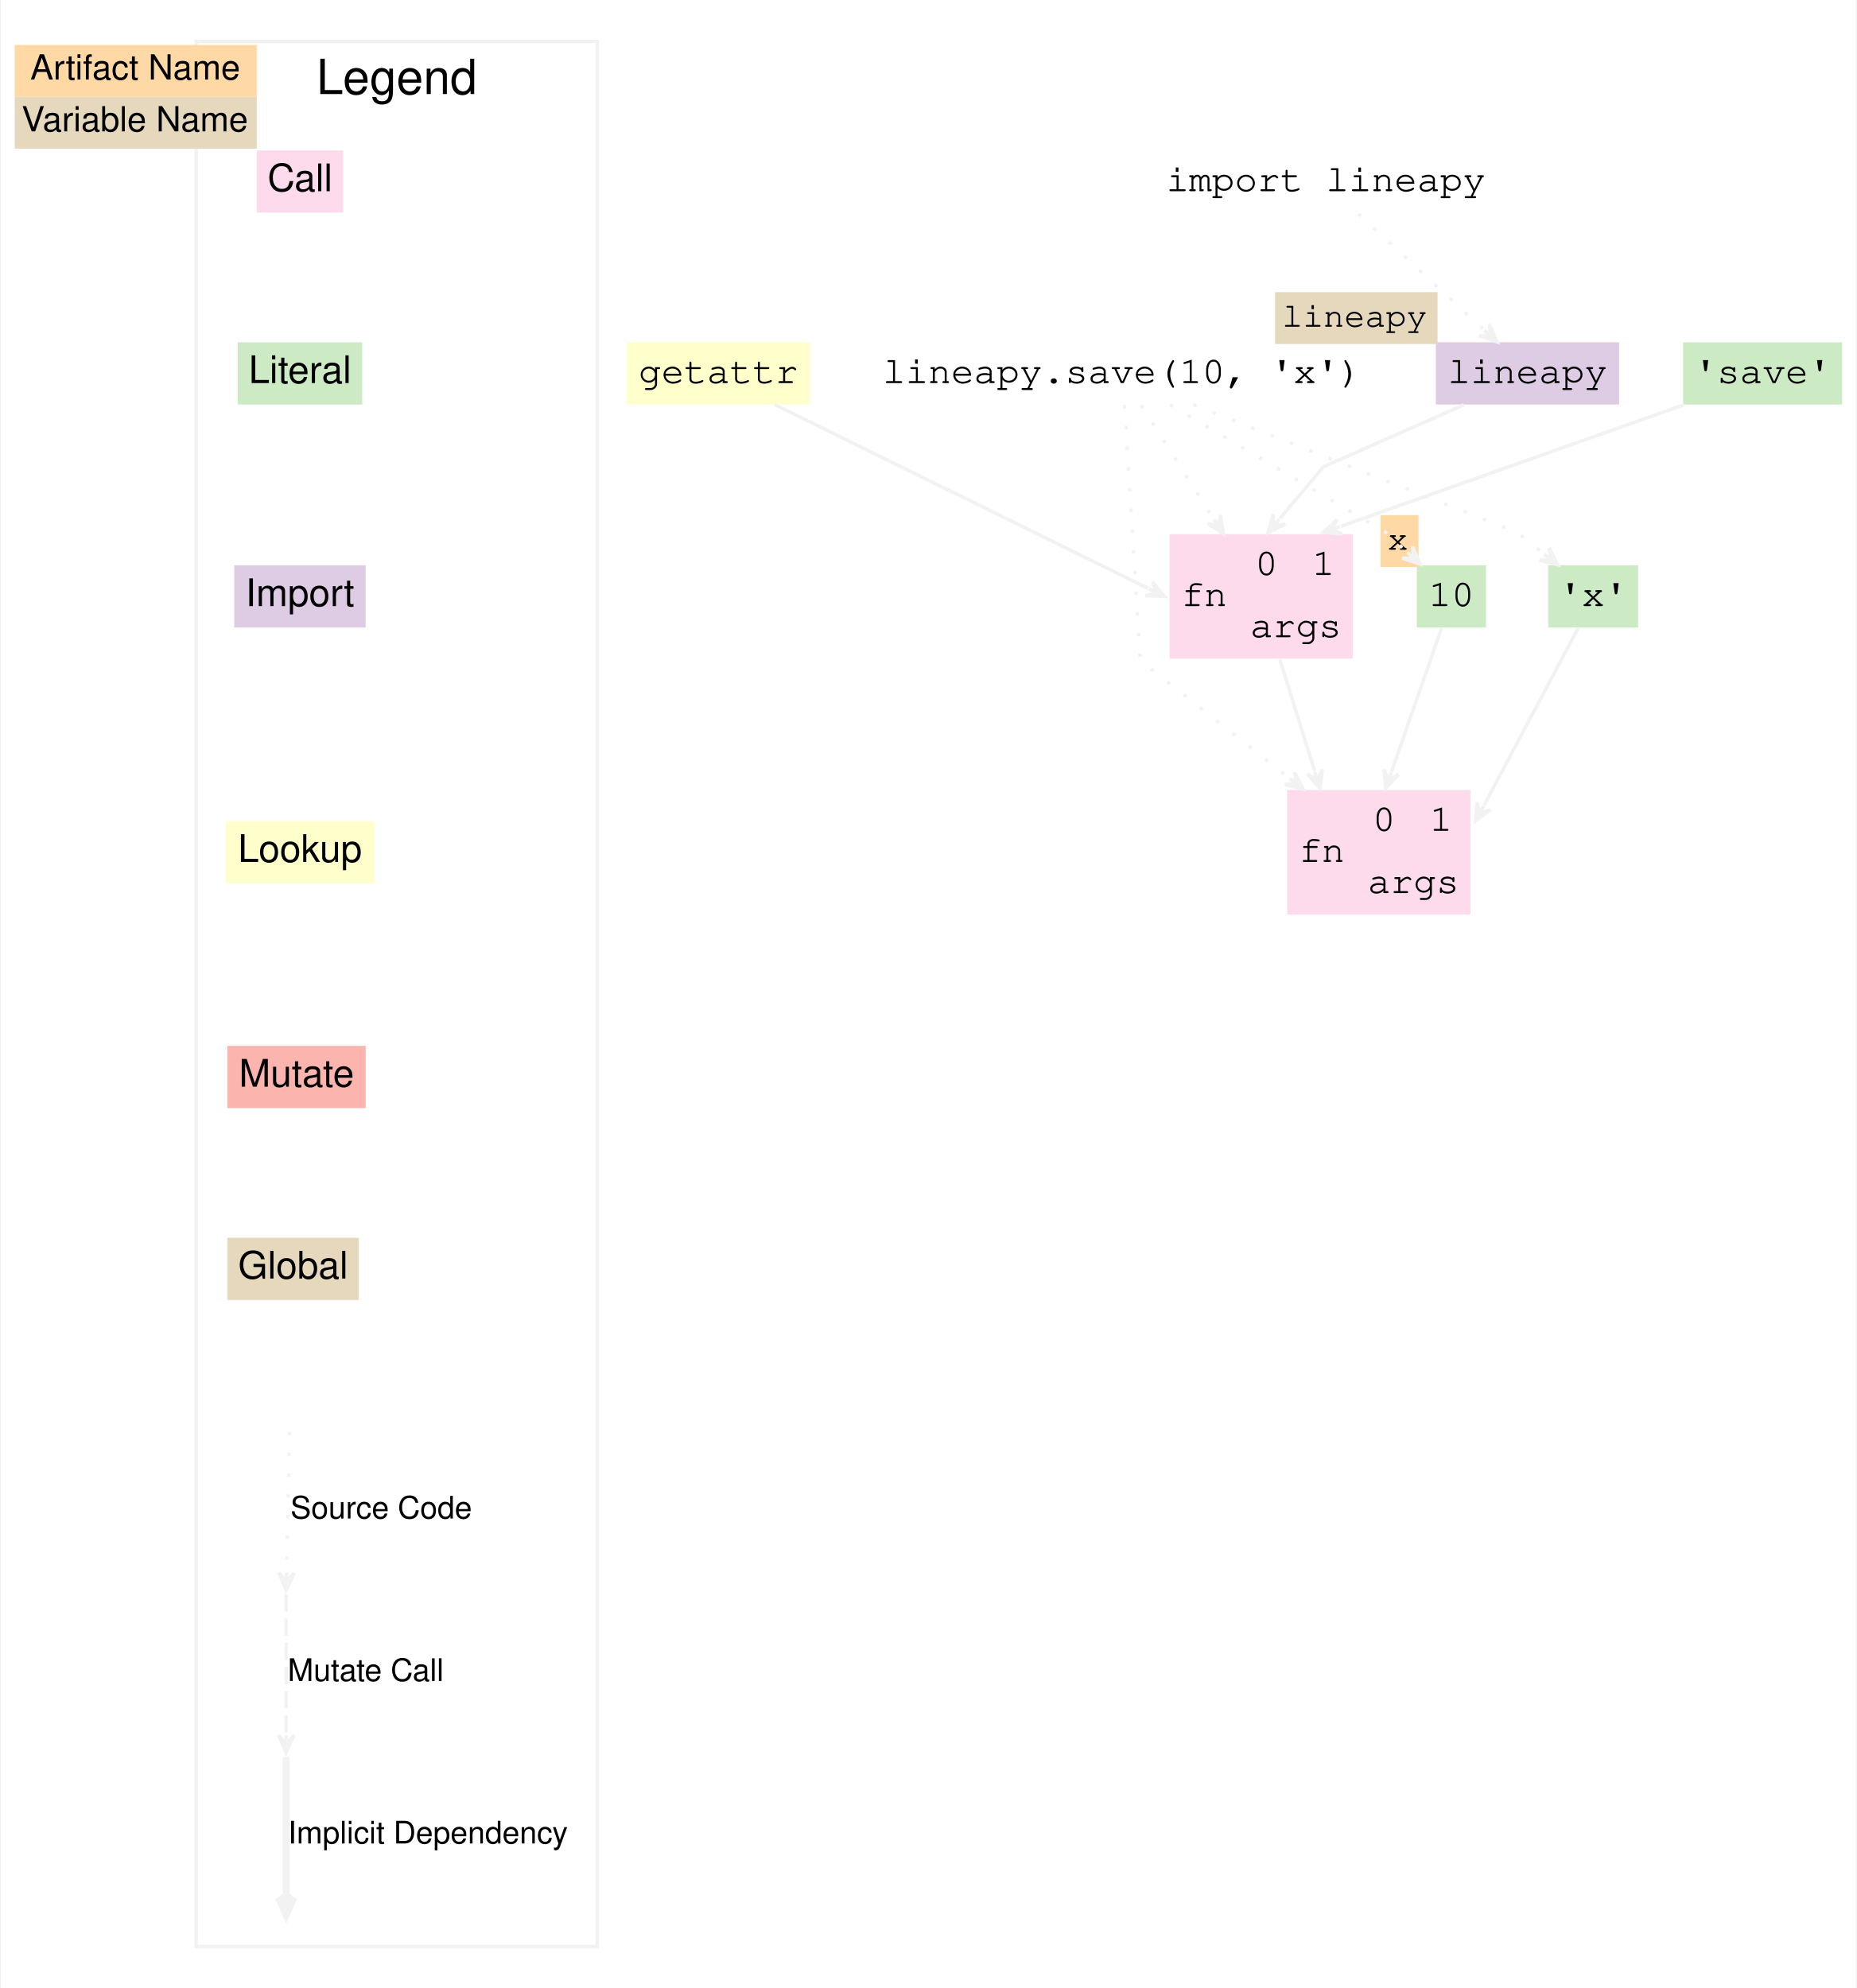
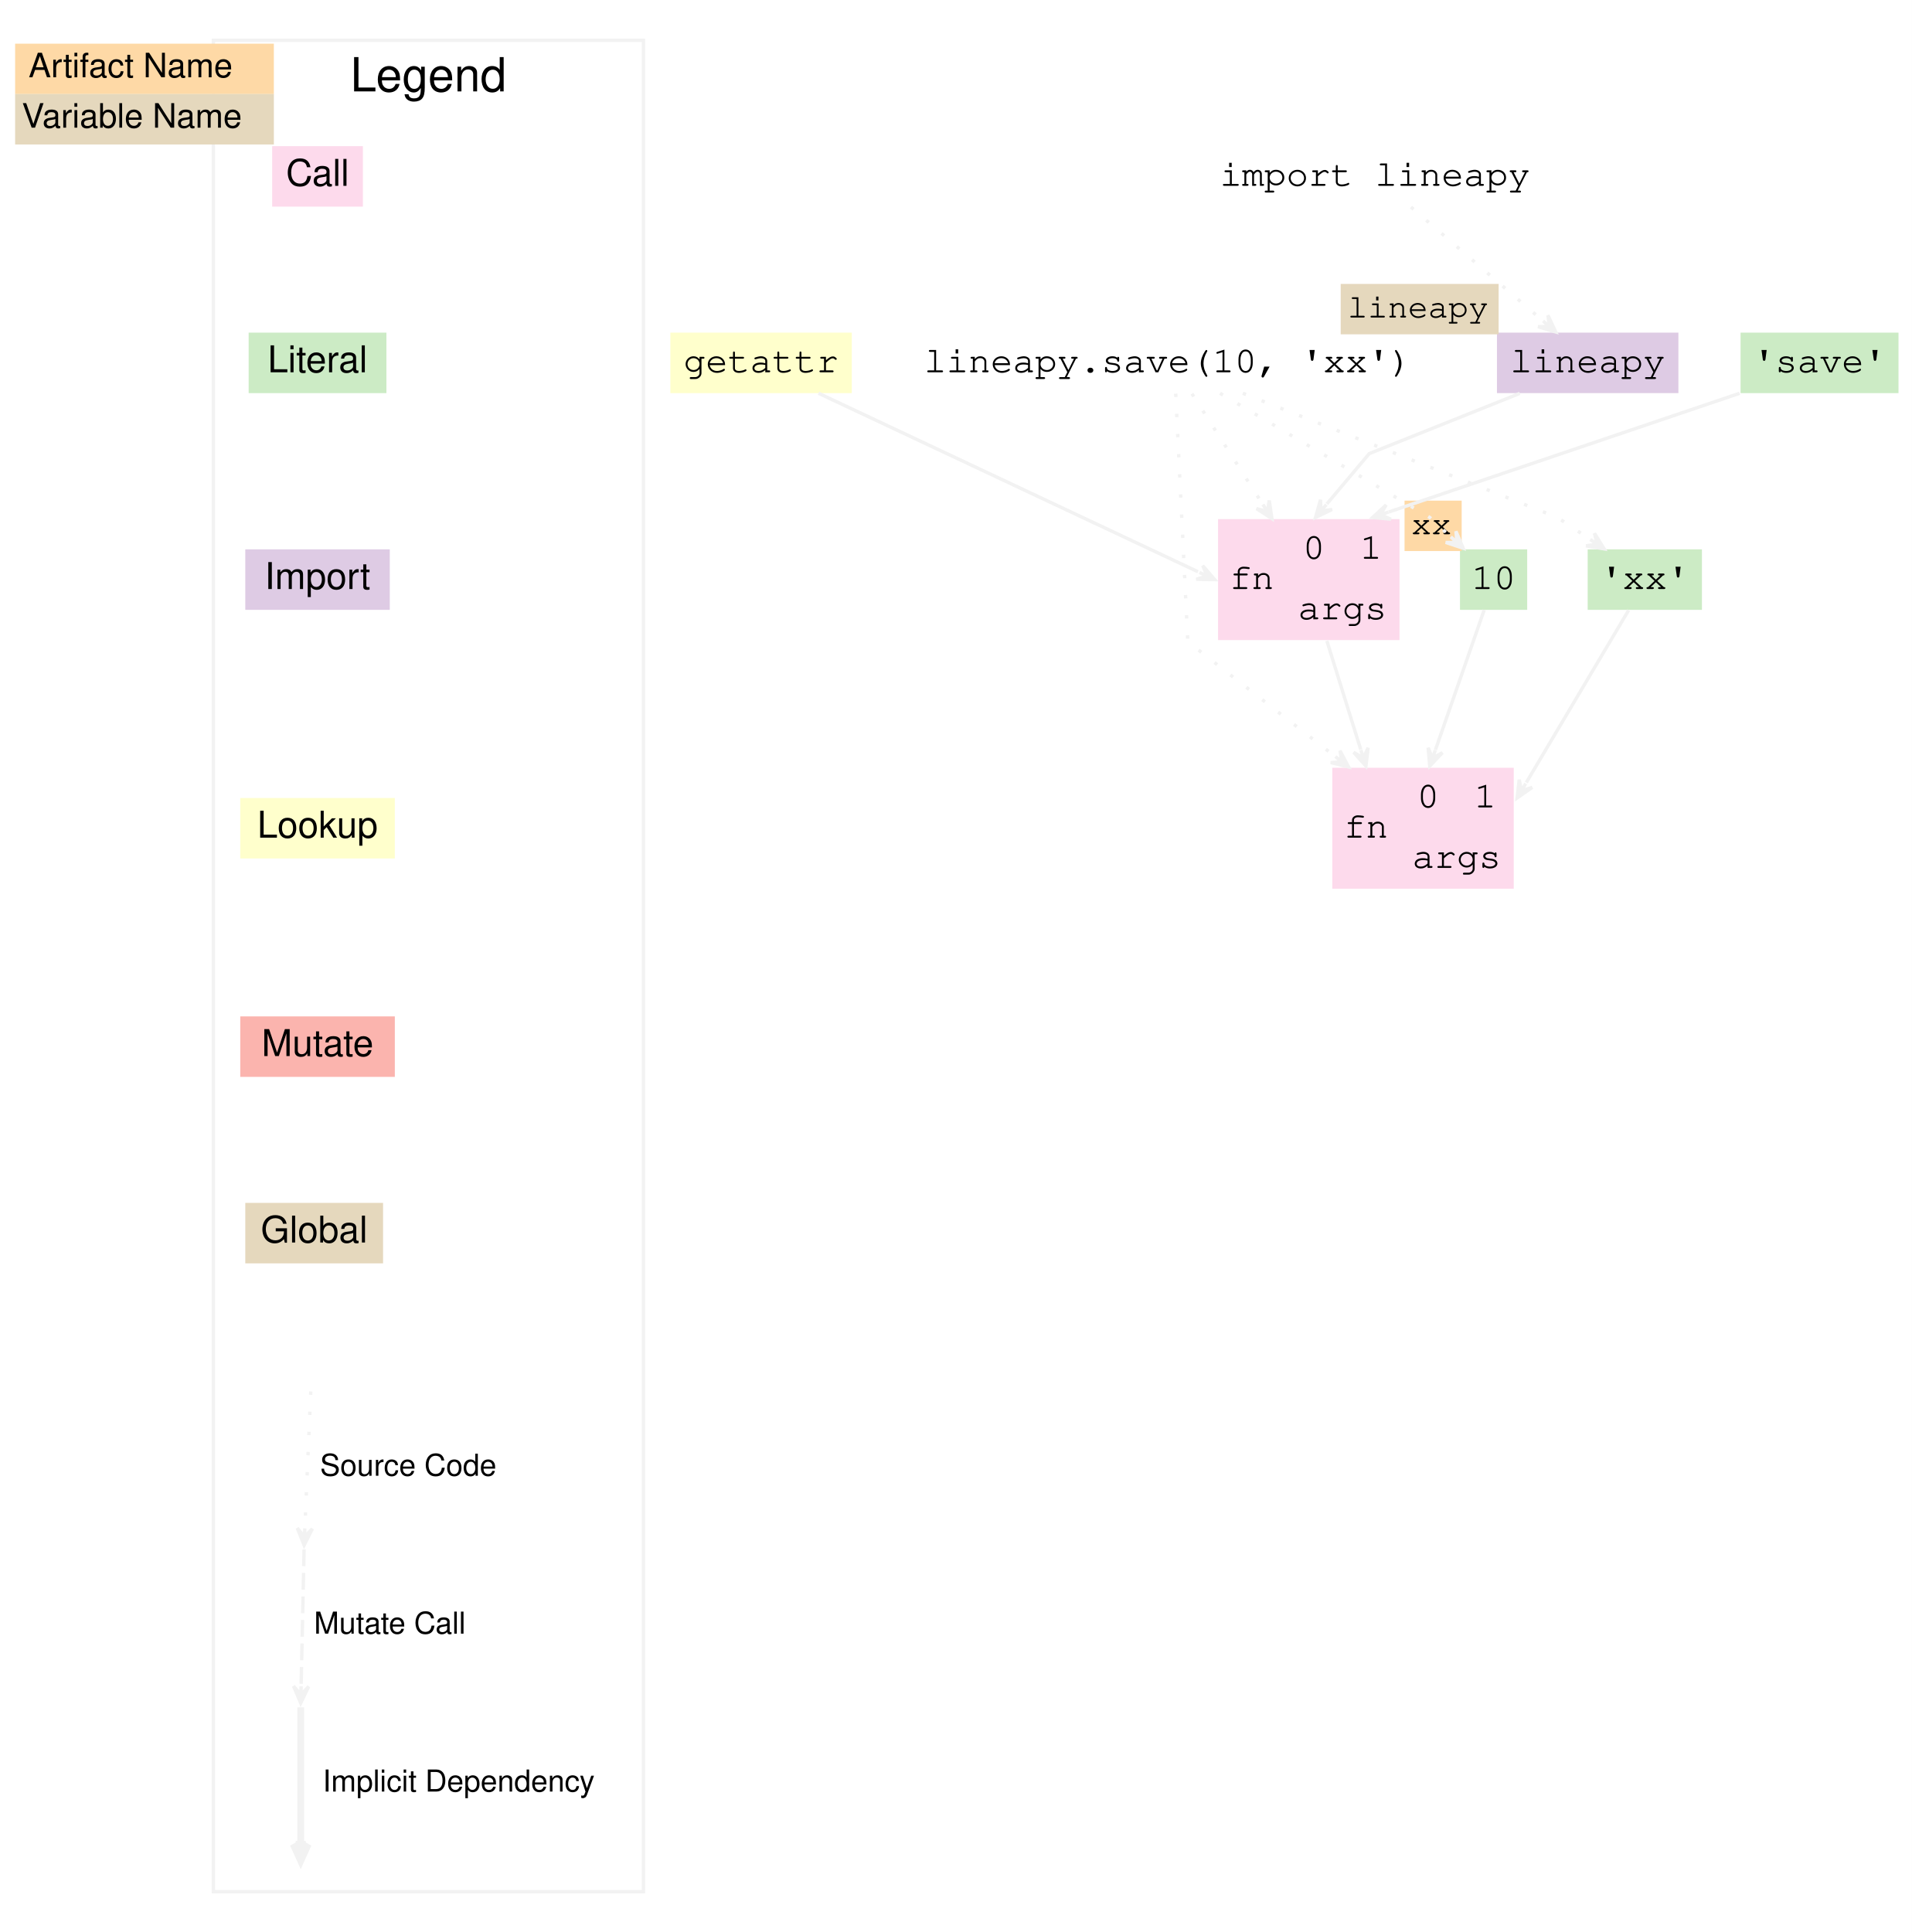
- <svg xmlns="http://www.w3.org/2000/svg" width="537pt" height="575pt" viewBox="0 0 536.5 575">
+ <svg xmlns="http://www.w3.org/2000/svg" width="569pt" height="575pt" viewBox="0 0 569 575">
  <g class="graph" transform="scale(1) translate(4 571)">
-     <polygon points="-4 4 -4 -571 532.5 -571 532.5 4" fill="#fff" stroke="transparent" />
+     <polygon points="-4 4 -4 -571 565 -571 565 4" fill="#fff" stroke="transparent" />
    <g class="cluster">
-       <polygon points="52.5 -8 52.5 -559 168.5 -559 168.5 -8" fill="none" stroke="#f2f2f2" />
-       <text x="110.5" y="-543.8" font-family="Helvetica,sans-Serif" font-size="14" text-anchor="middle">Legend</text>
+       <polygon points="59.5 -8 59.5 -559 187.5 -559 187.5 -8" fill="none" stroke="#f2f2f2" />
+       <text x="123.5" y="-543.8" font-family="Helvetica,sans-Serif" font-size="14" text-anchor="middle">Legend</text>
    </g>
    <g class="node">
-       <polygon points="70 -509.5 70 -527.5 95 -527.5 95 -509.5" fill="#fddaec" stroke="#f2f2f2" stroke-width="0" />
-       <text x="82.5" y="-515.7" fill="#000000" font-family="Helvetica,sans-Serif" font-size="11" text-anchor="middle">Call</text>
-       <polygon points="0 -543 0 -558 70 -558 70 -543" fill="#fed9a6" stroke="transparent" />
+       <polygon points="77 -509.5 77 -527.5 104 -527.5 104 -509.5" fill="#fddaec" stroke="#f2f2f2" stroke-width="0" />
+       <text x="90.5" y="-515.7" fill="#000000" font-family="Helvetica,sans-Serif" font-size="11" text-anchor="middle">Call</text>
+       <polygon points="0.5 -543 0.5 -558 77.5 -558 77.5 -543" fill="#fed9a6" stroke="transparent" />
      <text x="4.5" y="-548" fill="#000000" font-family="Helvetica,sans-Serif" font-size="10">Artifact Name</text>
-       <polygon points="0 -528 0 -543 70 -543 70 -528" fill="#e5d8bd" stroke="transparent" />
-       <text x="2" y="-533" fill="#000000" font-family="Helvetica,sans-Serif" font-size="10">Variable Name</text>
-       <polygon points="100.5 -472 64.5 -472 64.5 -454 100.5 -454" fill="#ccebc5" stroke="#f2f2f2" stroke-width="0" />
-       <text x="82.5" y="-460.2" fill="#000000" font-family="Helvetica,sans-Serif" font-size="11" text-anchor="middle">Literal</text>
-       <polygon points="101.5 -407.5 63.5 -407.5 63.5 -389.5 101.5 -389.5" fill="#decbe4" stroke="#f2f2f2" stroke-width="0" />
-       <text x="82.5" y="-395.7" fill="#000000" font-family="Helvetica,sans-Serif" font-size="11" text-anchor="middle">Import</text>
-       <polygon points="104 -333.5 61 -333.5 61 -315.5 104 -315.5" fill="#ffc" stroke="#f2f2f2" stroke-width="0" />
-       <text x="82.5" y="-321.7" fill="#000000" font-family="Helvetica,sans-Serif" font-size="11" text-anchor="middle">Lookup</text>
-       <polygon points="61.5 -250.5 61.5 -268.5 101.5 -268.5 101.5 -250.5" fill="#fbb4ae" stroke="#f2f2f2" stroke-width="0" />
-       <text x="81.5" y="-256.7" fill="#000000" font-family="Helvetica,sans-Serif" font-size="11" text-anchor="middle">Mutate</text>
-       <polygon points="99.5 -213 61.5 -213 61.5 -195 99.5 -195" fill="#e5d8bd" stroke="#f2f2f2" stroke-width="0" />
-       <text x="80.5" y="-201.2" fill="#000000" font-family="Helvetica,sans-Serif" font-size="11" text-anchor="middle">Global</text>
+       <polygon points="0.5 -528 0.5 -543 77.5 -543 77.5 -528" fill="#e5d8bd" stroke="transparent" />
+       <text x="2.5" y="-533" fill="#000000" font-family="Helvetica,sans-Serif" font-size="10">Variable Name</text>
+       <polygon points="111 -472 70 -472 70 -454 111 -454" fill="#ccebc5" stroke="#f2f2f2" stroke-width="0" />
+       <text x="90.5" y="-460.2" fill="#000000" font-family="Helvetica,sans-Serif" font-size="11" text-anchor="middle">Literal</text>
+       <polygon points="112 -407.5 69 -407.5 69 -389.5 112 -389.5" fill="#decbe4" stroke="#f2f2f2" stroke-width="0" />
+       <text x="90.5" y="-395.7" fill="#000000" font-family="Helvetica,sans-Serif" font-size="11" text-anchor="middle">Import</text>
+       <polygon points="113.5 -333.5 67.5 -333.5 67.5 -315.5 113.5 -315.5" fill="#ffc" stroke="#f2f2f2" stroke-width="0" />
+       <text x="90.5" y="-321.7" fill="#000000" font-family="Helvetica,sans-Serif" font-size="11" text-anchor="middle">Lookup</text>
+       <polygon points="67.5 -250.5 67.5 -268.5 113.5 -268.5 113.5 -250.5" fill="#fbb4ae" stroke="#f2f2f2" stroke-width="0" />
+       <text x="90.5" y="-256.7" fill="#000000" font-family="Helvetica,sans-Serif" font-size="11" text-anchor="middle">Mutate</text>
+       <polygon points="110 -213 69 -213 69 -195 110 -195" fill="#e5d8bd" stroke="#f2f2f2" stroke-width="0" />
+       <text x="89.5" y="-201.2" fill="#000000" font-family="Helvetica,sans-Serif" font-size="11" text-anchor="middle">Global</text>
    </g>
    <g class="edge">
-       <path d="m79.5-156.87c-0.05 2.11-0.63 28.8-0.88 40.47" fill="none" stroke="#f2f2f2" stroke-dasharray="1,5" />
-       <polygon points="78.5 -111.12 80.86 -116.07 78.56 -113.62 78.61 -116.12 78.61 -116.12 78.61 -116.12 78.56 -113.62 76.36 -116.17 78.5 -111.12" fill="#f2f2f2" stroke="#f2f2f2" />
-       <text x="106" y="-131.8" font-family="Helvetica,sans-Serif" font-size="9" text-anchor="middle">Source Code</text>
-       <path d="m78.5-109.87v40.47" fill="none" stroke="#f2f2f2" stroke-dasharray="5,2" />
-       <polygon points="78.5 -64.12 80.75 -69.12 78.5 -66.62 78.5 -69.12 78.5 -69.12 78.5 -69.12 78.5 -66.62 76.25 -69.12 78.5 -64.12" fill="#f2f2f2" stroke="#f2f2f2" />
-       <text x="101.5" y="-84.8" font-family="Helvetica,sans-Serif" font-size="9" text-anchor="middle">Mutate Call</text>
-       <path d="m78.5-62.87v40.47" fill="none" stroke="#f2f2f2" stroke-width="2" />
-       <polygon points="78.5 -17.12 80.75 -22.12 79 -19.62 79 -22.12 78.5 -22.12 78 -22.12 78 -19.62 76.25 -22.12 78.5 -17.12" fill="#f2f2f2" stroke="#f2f2f2" stroke-width="2" />
-       <text x="119.5" y="-37.8" font-family="Helvetica,sans-Serif" font-size="9" text-anchor="middle">Implicit Dependency</text>
+       <path d="m88.49-156.87c-0.09 2.11-1.25 28.8-1.76 40.47" fill="none" stroke="#f2f2f2" stroke-dasharray="1,5" />
+       <polygon points="86.51 -111.12 88.97 -116.02 86.61 -113.62 86.72 -116.12 86.72 -116.12 86.72 -116.12 86.61 -113.62 84.47 -116.22 86.51 -111.12" fill="#f2f2f2" stroke="#f2f2f2" />
+       <text x="117.5" y="-131.8" font-family="Helvetica,sans-Serif" font-size="9" text-anchor="middle">Source Code</text>
+       <path d="m86.5-109.87c-0.05 2.11-0.63 28.8-0.88 40.47" fill="none" stroke="#f2f2f2" stroke-dasharray="5,2" />
+       <polygon points="85.5 -64.12 87.86 -69.07 85.56 -66.62 85.61 -69.12 85.61 -69.12 85.61 -69.12 85.56 -66.62 83.36 -69.17 85.5 -64.12" fill="#f2f2f2" stroke="#f2f2f2" />
+       <text x="112" y="-84.8" font-family="Helvetica,sans-Serif" font-size="9" text-anchor="middle">Mutate Call</text>
+       <path d="m85.5-62.87v40.47" fill="none" stroke="#f2f2f2" stroke-width="2" />
+       <polygon points="85.5 -17.12 87.75 -22.12 86 -19.62 86 -22.12 85.5 -22.12 85 -22.12 85 -19.62 83.25 -22.12 85.5 -17.12" fill="#f2f2f2" stroke="#f2f2f2" stroke-width="2" />
+       <text x="132.5" y="-37.8" font-family="Helvetica,sans-Serif" font-size="9" text-anchor="middle">Implicit Dependency</text>
    </g>
    <g class="node">
-       <polygon points="464 -472 411 -472 411 -454 464 -454" fill="#decbe4" stroke="#f2f2f2" stroke-width="0" />
-       <text x="437.5" y="-460.2" fill="#000000" font-family="Courier,monospace" font-size="11" text-anchor="middle">lineapy</text>
-       <polygon points="364.5 -471.5 364.5 -486.5 411.5 -486.5 411.5 -471.5" fill="#e5d8bd" stroke="transparent" />
-       <text x="366.5" y="-476.5" fill="#000000" font-family="Courier,monospace" font-size="10">lineapy</text>
-       <polygon points="334 -380.5 334 -416.5 387 -416.5 387 -380.5" fill="#fddaec" stroke="#f2f2f2" stroke-width="0" />
-       <text x="344" y="-395.7" fill="#000000" font-family="Courier,monospace" font-size="11" text-anchor="middle">fn</text>
-       <polyline points="354 -380.5 354 -416.5" fill="none" stroke="#f2f2f2" stroke-width="0" />
-       <text x="362" y="-404.7" fill="#000000" font-family="Courier,monospace" font-size="11" text-anchor="middle">0</text>
-       <polyline points="370 -398.5 370 -416.5" fill="none" stroke="#f2f2f2" stroke-width="0" />
-       <text x="378.5" y="-404.7" fill="#000000" font-family="Courier,monospace" font-size="11" text-anchor="middle">1</text>
-       <polyline points="354 -398.5 387 -398.5" fill="none" stroke="#f2f2f2" stroke-width="0" />
-       <text x="370.5" y="-386.7" fill="#000000" font-family="Courier,monospace" font-size="11" text-anchor="middle">args</text>
+       <polygon points="495.5 -472 441.5 -472 441.5 -454 495.5 -454" fill="#decbe4" stroke="#f2f2f2" stroke-width="0" />
+       <text x="468.5" y="-460.2" fill="#000000" font-family="Courier,monospace" font-size="11" text-anchor="middle">lineapy</text>
+       <polygon points="395 -471.5 395 -486.5 442 -486.5 442 -471.5" fill="#e5d8bd" stroke="transparent" />
+       <text x="397" y="-476.5" fill="#000000" font-family="Courier,monospace" font-size="10">lineapy</text>
+       <polygon points="358.5 -380.5 358.5 -416.5 412.5 -416.5 412.5 -380.5" fill="#fddaec" stroke="#f2f2f2" stroke-width="0" />
+       <text x="368.5" y="-395.7" fill="#000000" font-family="Courier,monospace" font-size="11" text-anchor="middle">fn</text>
+       <polyline points="378.5 -380.5 378.5 -416.5" fill="none" stroke="#f2f2f2" stroke-width="0" />
+       <text x="387" y="-404.7" fill="#000000" font-family="Courier,monospace" font-size="11" text-anchor="middle">0</text>
+       <polyline points="395.5 -398.5 395.5 -416.5" fill="none" stroke="#f2f2f2" stroke-width="0" />
+       <text x="404" y="-404.7" fill="#000000" font-family="Courier,monospace" font-size="11" text-anchor="middle">1</text>
+       <polyline points="378.5 -398.5 412.5 -398.5" fill="none" stroke="#f2f2f2" stroke-width="0" />
+       <text x="395.5" y="-386.7" fill="#000000" font-family="Courier,monospace" font-size="11" text-anchor="middle">args</text>
    </g>
    <g class="edge" stroke="#f2f2f2">
-       <path d="m419.16-453.92c-17.32 7.64-40.66 17.92-40.66 17.92s-7.91 9.39-12.61 14.97" fill="none" />
-       <polygon points="362.5 -417 367.44 -419.38 364.11 -418.91 365.72 -420.82 365.72 -420.82 365.72 -420.82 364.11 -418.91 364 -422.27 362.5 -417" fill="#f2f2f2" />
+       <path d="m448.29-453.92c-19.08 7.64-44.79 17.92-44.79 17.92s-7.91 9.39-12.61 14.97" fill="none" />
+       <polygon points="387.5 -417 392.44 -419.38 389.11 -418.91 390.72 -420.82 390.72 -420.82 390.72 -420.82 389.11 -418.91 389 -422.27 387.5 -417" fill="#f2f2f2" />
    </g>
    <g class="node">
-       <polygon points="425.5 -407.5 405.5 -407.5 405.5 -389.5 425.5 -389.5" fill="#ccebc5" stroke="#f2f2f2" stroke-width="0" />
-       <text x="415.5" y="-395.7" fill="#000000" font-family="Courier,monospace" font-size="11" text-anchor="middle">10</text>
-       <polygon points="395 -407 395 -422 406 -422 406 -407" fill="#fed9a6" stroke="transparent" />
-       <text x="397" y="-412" fill="#000000" font-family="Courier,monospace" font-size="10">x</text>
-       <polygon points="368 -306.5 368 -342.5 421 -342.5 421 -306.5" fill="#fddaec" stroke="#f2f2f2" stroke-width="0" />
-       <text x="378" y="-321.7" fill="#000000" font-family="Courier,monospace" font-size="11" text-anchor="middle">fn</text>
-       <polyline points="388 -306.5 388 -342.5" fill="none" stroke="#f2f2f2" stroke-width="0" />
-       <text x="396" y="-330.7" fill="#000000" font-family="Courier,monospace" font-size="11" text-anchor="middle">0</text>
-       <polyline points="404 -324.5 404 -342.5" fill="none" stroke="#f2f2f2" stroke-width="0" />
-       <text x="412.5" y="-330.7" fill="#000000" font-family="Courier,monospace" font-size="11" text-anchor="middle">1</text>
-       <polyline points="388 -324.5 421 -324.5" fill="none" stroke="#f2f2f2" stroke-width="0" />
-       <text x="404.5" y="-312.7" fill="#000000" font-family="Courier,monospace" font-size="11" text-anchor="middle">args</text>
+       <polygon points="450.5 -407.5 430.5 -407.5 430.5 -389.5 450.5 -389.5" fill="#ccebc5" stroke="#f2f2f2" stroke-width="0" />
+       <text x="440.5" y="-395.7" fill="#000000" font-family="Courier,monospace" font-size="11" text-anchor="middle">10</text>
+       <polygon points="414 -407 414 -422 431 -422 431 -407" fill="#fed9a6" stroke="transparent" />
+       <text x="416" y="-412" fill="#000000" font-family="Courier,monospace" font-size="10">xx</text>
+       <polygon points="392.5 -306.5 392.5 -342.5 446.5 -342.5 446.5 -306.5" fill="#fddaec" stroke="#f2f2f2" stroke-width="0" />
+       <text x="402.5" y="-321.7" fill="#000000" font-family="Courier,monospace" font-size="11" text-anchor="middle">fn</text>
+       <polyline points="412.5 -306.5 412.5 -342.5" fill="none" stroke="#f2f2f2" stroke-width="0" />
+       <text x="421" y="-330.7" fill="#000000" font-family="Courier,monospace" font-size="11" text-anchor="middle">0</text>
+       <polyline points="429.5 -324.5 429.5 -342.5" fill="none" stroke="#f2f2f2" stroke-width="0" />
+       <text x="438" y="-330.7" fill="#000000" font-family="Courier,monospace" font-size="11" text-anchor="middle">1</text>
+       <polyline points="412.5 -324.5 446.5 -324.5" fill="none" stroke="#f2f2f2" stroke-width="0" />
+       <text x="429.5" y="-312.7" fill="#000000" font-family="Courier,monospace" font-size="11" text-anchor="middle">args</text>
    </g>
    <g class="edge" stroke="#f2f2f2">
-       <path d="m412.7-389.46c-4.01 11.49-11.24 32.25-14.51 41.63" fill="none" />
-       <polygon points="396.5 -343 400.27 -346.98 397.32 -345.36 398.15 -347.72 398.15 -347.72 398.15 -347.72 397.32 -345.36 396.02 -348.46 396.5 -343" fill="#f2f2f2" />
+       <path d="m437.7-389.46c-4.01 11.49-11.24 32.25-14.51 41.63" fill="none" />
+       <polygon points="421.5 -343 425.27 -346.98 422.32 -345.36 423.15 -347.72 423.15 -347.72 423.15 -347.72 422.32 -345.36 421.02 -348.46 421.5 -343" fill="#f2f2f2" />
    </g>
    <g class="node">
-       <polygon points="469.5 -407.5 443.5 -407.5 443.5 -389.5 469.5 -389.5" fill="#ccebc5" stroke="#f2f2f2" stroke-width="0" />
-       <text x="456.5" y="-395.7" fill="#000000" font-family="Courier,monospace" font-size="11" text-anchor="middle">'x'</text>
+       <polygon points="502.5 -407.5 468.5 -407.5 468.5 -389.5 502.5 -389.5" fill="#ccebc5" stroke="#f2f2f2" stroke-width="0" />
+       <text x="485.5" y="-395.7" fill="#000000" font-family="Courier,monospace" font-size="11" text-anchor="middle">'xx'</text>
    </g>
    <g class="edge" stroke="#f2f2f2">
-       <path d="m452.19-389.39c-7.22 13.58-21.53 40.53-27.25 51.29" fill="none" />
-       <polygon points="422.5 -333.5 426.83 -336.86 423.67 -335.71 424.85 -337.92 424.85 -337.92 424.85 -337.92 423.67 -335.71 422.86 -338.97 422.5 -333.5" fill="#f2f2f2" />
+       <path d="m480.69-389.39c-8.07 13.58-24.07 40.53-30.46 51.29" fill="none" />
+       <polygon points="447.5 -333.5 451.99 -336.65 448.78 -335.65 450.05 -337.8 450.05 -337.8 450.05 -337.8 448.78 -335.65 448.12 -338.95 447.5 -333.5" fill="#f2f2f2" />
    </g>
    <g class="node">
-       <polygon points="230 -472 177 -472 177 -454 230 -454" fill="#ffc" stroke="#f2f2f2" stroke-width="0" />
-       <text x="203.5" y="-460.2" fill="#000000" font-family="Courier,monospace" font-size="11" text-anchor="middle">getattr</text>
+       <polygon points="249.5 -472 195.5 -472 195.5 -454 249.5 -454" fill="#ffc" stroke="#f2f2f2" stroke-width="0" />
+       <text x="222.5" y="-460.2" fill="#000000" font-family="Courier,monospace" font-size="11" text-anchor="middle">getattr</text>
    </g>
    <g class="edge" stroke="#f2f2f2">
-       <path d="m219.84-453.96c29.56 14.55 90.47 44.54 107.9 53.12" fill="none" />
-       <polygon points="332.5 -398.5 329.01 -402.73 330.26 -399.6 328.01 -400.71 328.01 -400.71 328.01 -400.71 330.26 -399.6 327.02 -398.69 332.5 -398.5" fill="#f2f2f2" />
+       <path d="m239.6-453.96c30.93 14.55 94.68 44.54 112.92 53.12" fill="none" />
+       <polygon points="357.5 -398.5 353.93 -402.66 355.24 -399.56 352.98 -400.63 352.98 -400.63 352.98 -400.63 355.24 -399.56 352.02 -398.59 357.5 -398.5" fill="#f2f2f2" />
    </g>
    <g class="node">
-       <polygon points="528.5 -472 482.5 -472 482.5 -454 528.5 -454" fill="#ccebc5" stroke="#f2f2f2" stroke-width="0" />
-       <text x="505.5" y="-460.2" fill="#000000" font-family="Courier,monospace" font-size="11" text-anchor="middle">'save'</text>
+       <polygon points="561 -472 514 -472 514 -454 561 -454" fill="#ccebc5" stroke="#f2f2f2" stroke-width="0" />
+       <text x="537.5" y="-460.2" fill="#000000" font-family="Courier,monospace" font-size="11" text-anchor="middle">'save'</text>
    </g>
    <g class="edge" stroke="#f2f2f2">
-       <path d="m482.79-453.95c-30.53 10.82-82.9 29.37-99.26 35.17" fill="none" />
-       <polygon points="378.5 -417 383.96 -416.55 380.86 -417.83 383.21 -418.67 383.21 -418.67 383.21 -418.67 380.86 -417.83 382.46 -420.79 378.5 -417" fill="#f2f2f2" />
-       <path d="m365.88-380.26c3.5 11.23 7.82 25.09 10.08 32.33" fill="none" />
-       <polygon points="377.5 -343 378.16 -348.44 376.76 -345.39 376.01 -347.77 376.01 -347.77 376.01 -347.77 376.76 -345.39 373.86 -347.1 377.5 -343" fill="#f2f2f2" />
+       <path d="m513.72-453.95c-32.28 10.92-87.84 29.72-104.42 35.33" fill="none" />
+       <polygon points="404.5 -417 409.96 -416.47 406.87 -417.8 409.24 -418.6 409.24 -418.6 409.24 -418.6 406.87 -417.8 408.52 -420.73 404.5 -417" fill="#f2f2f2" />
+       <path d="m390.88-380.26c3.5 11.23 7.82 25.09 10.08 32.33" fill="none" />
+       <polygon points="402.5 -343 403.16 -348.44 401.76 -345.39 401.01 -347.77 401.01 -347.77 401.01 -347.77 401.76 -345.39 398.86 -347.1 402.5 -343" fill="#f2f2f2" />
    </g>
    <g class="node">
-       <polygon points="429 -527.5 330 -527.5 330 -509.5 429 -509.5" fill="none" stroke="#000" stroke-width="0" />
-       <text x="333" y="-515.7" fill="#000000" font-family="Courier,monospace" font-size="11">import lineapy</text>
+       <polygon points="457 -527.5 356 -527.5 356 -509.5 457 -509.5" fill="none" stroke="#000" stroke-width="0" />
+       <text x="359" y="-515.7" fill="#000000" font-family="Courier,monospace" font-size="11">import lineapy</text>
    </g>
    <g class="edge" stroke="#f2f2f2">
-       <path d="m388.56-509.14c9.76 9 25.37 23.39 36.32 33.5" fill="none" stroke-dasharray="1,5" />
-       <polygon points="428.69 -472.13 426.54 -477.17 426.85 -473.82 425.02 -475.52 425.02 -475.52 425.02 -475.52 426.85 -473.82 423.49 -473.86 428.69 -472.13" fill="#f2f2f2" />
+       <path d="m415.92-509.37c10.47 9.03 27.46 23.69 39.28 33.89" fill="none" stroke-dasharray="1,5" />
+       <polygon points="458.99 -472.2 456.68 -477.17 457.1 -473.84 455.21 -475.47 455.21 -475.47 455.21 -475.47 457.1 -473.84 453.74 -473.77 458.99 -472.2" fill="#f2f2f2" />
    </g>
    <g class="node">
-       <polygon points="393 -472 248 -472 248 -454 393 -454" fill="none" stroke="#000" stroke-width="0" />
-       <text x="251" y="-460.2" fill="#000000" font-family="Courier,monospace" font-size="11">lineapy.save(10, 'x')</text>
+       <polygon points="423 -472 268 -472 268 -454 423 -454" fill="none" stroke="#000" stroke-width="0" />
+       <text x="271" y="-460.2" fill="#000000" font-family="Courier,monospace" font-size="11">lineapy.save(10, 'xx')</text>
    </g>
    <g class="edge" stroke="#f2f2f2">
-       <path d="m334.09-453.95c21.86 12.94 62.41 36.95 62.41 36.95s2.61 2.4 5.89 5.43" fill="none" stroke-dasharray="1,5" />
-       <polygon points="406.45 -407.84 404.29 -412.88 404.61 -409.53 402.77 -411.23 402.77 -411.23 402.77 -411.23 404.61 -409.53 401.24 -409.57 406.45 -407.84" fill="#f2f2f2" />
-       <path d="m340.88-453.95c32.79 12.94 93.62 36.95 93.62 36.95s3.53 2.81 7.77 6.18" fill="none" stroke-dasharray="1,5" />
-       <polygon points="446.27 -407.64 443.76 -412.51 444.32 -409.19 442.36 -410.75 442.36 -410.75 442.36 -410.75 444.32 -409.19 440.96 -408.99 446.27 -407.64" fill="#f2f2f2" />
-       <path d="m325.73-453.83c5.31 8.3 13.76 21.5 20.99 32.81" fill="none" stroke-dasharray="1,5" />
-       <polygon points="349.53 -416.64 348.73 -422.06 348.19 -418.74 346.84 -420.85 346.84 -420.85 346.84 -420.85 348.19 -418.74 344.94 -419.63 349.53 -416.64" fill="#f2f2f2" />
-       <path d="m321-453.84c1.26 20.74 4.5 73.84 4.5 73.84s23.3 18.4 42.82 33.82" fill="none" stroke-dasharray="1,5" />
-       <polygon points="372.67 -342.74 370.14 -347.61 370.71 -344.29 368.74 -345.84 368.74 -345.84 368.74 -345.84 370.71 -344.29 367.35 -344.08 372.67 -342.74" fill="#f2f2f2" />
+       <path d="m359.09-453.95c21.86 12.94 62.41 36.95 62.41 36.95s2.61 2.4 5.89 5.43" fill="none" stroke-dasharray="1,5" />
+       <polygon points="431.45 -407.84 429.29 -412.88 429.61 -409.53 427.77 -411.23 427.77 -411.23 427.77 -411.23 429.61 -409.53 426.24 -409.57 431.45 -407.84" fill="#f2f2f2" />
+       <path d="m365.88-453.95c32.79 12.94 93.62 36.95 93.62 36.95s4.35 2.93 9.49 6.39" fill="none" stroke-dasharray="1,5" />
+       <polygon points="473.41 -407.64 470.52 -412.29 471.34 -409.03 469.27 -410.43 469.27 -410.43 469.27 -410.43 471.34 -409.03 468.01 -408.56 473.41 -407.64" fill="#f2f2f2" />
+       <path d="m350.73-453.83c5.31 8.3 13.76 21.5 20.99 32.81" fill="none" stroke-dasharray="1,5" />
+       <polygon points="374.53 -416.64 373.73 -422.06 373.19 -418.74 371.84 -420.85 371.84 -420.85 371.84 -420.85 373.19 -418.74 369.94 -419.63 374.53 -416.64" fill="#f2f2f2" />
+       <path d="m345.9-453.84c1.01 20.74 3.6 73.84 3.6 73.84s23.83 18.56 43.69 34.01" fill="none" stroke-dasharray="1,5" />
+       <polygon points="397.35 -342.74 394.79 -347.59 395.38 -344.28 393.41 -345.82 393.41 -345.82 393.41 -345.82 395.38 -344.28 392.02 -344.04 397.35 -342.74" fill="#f2f2f2" />
    </g>
  </g>
</svg>
